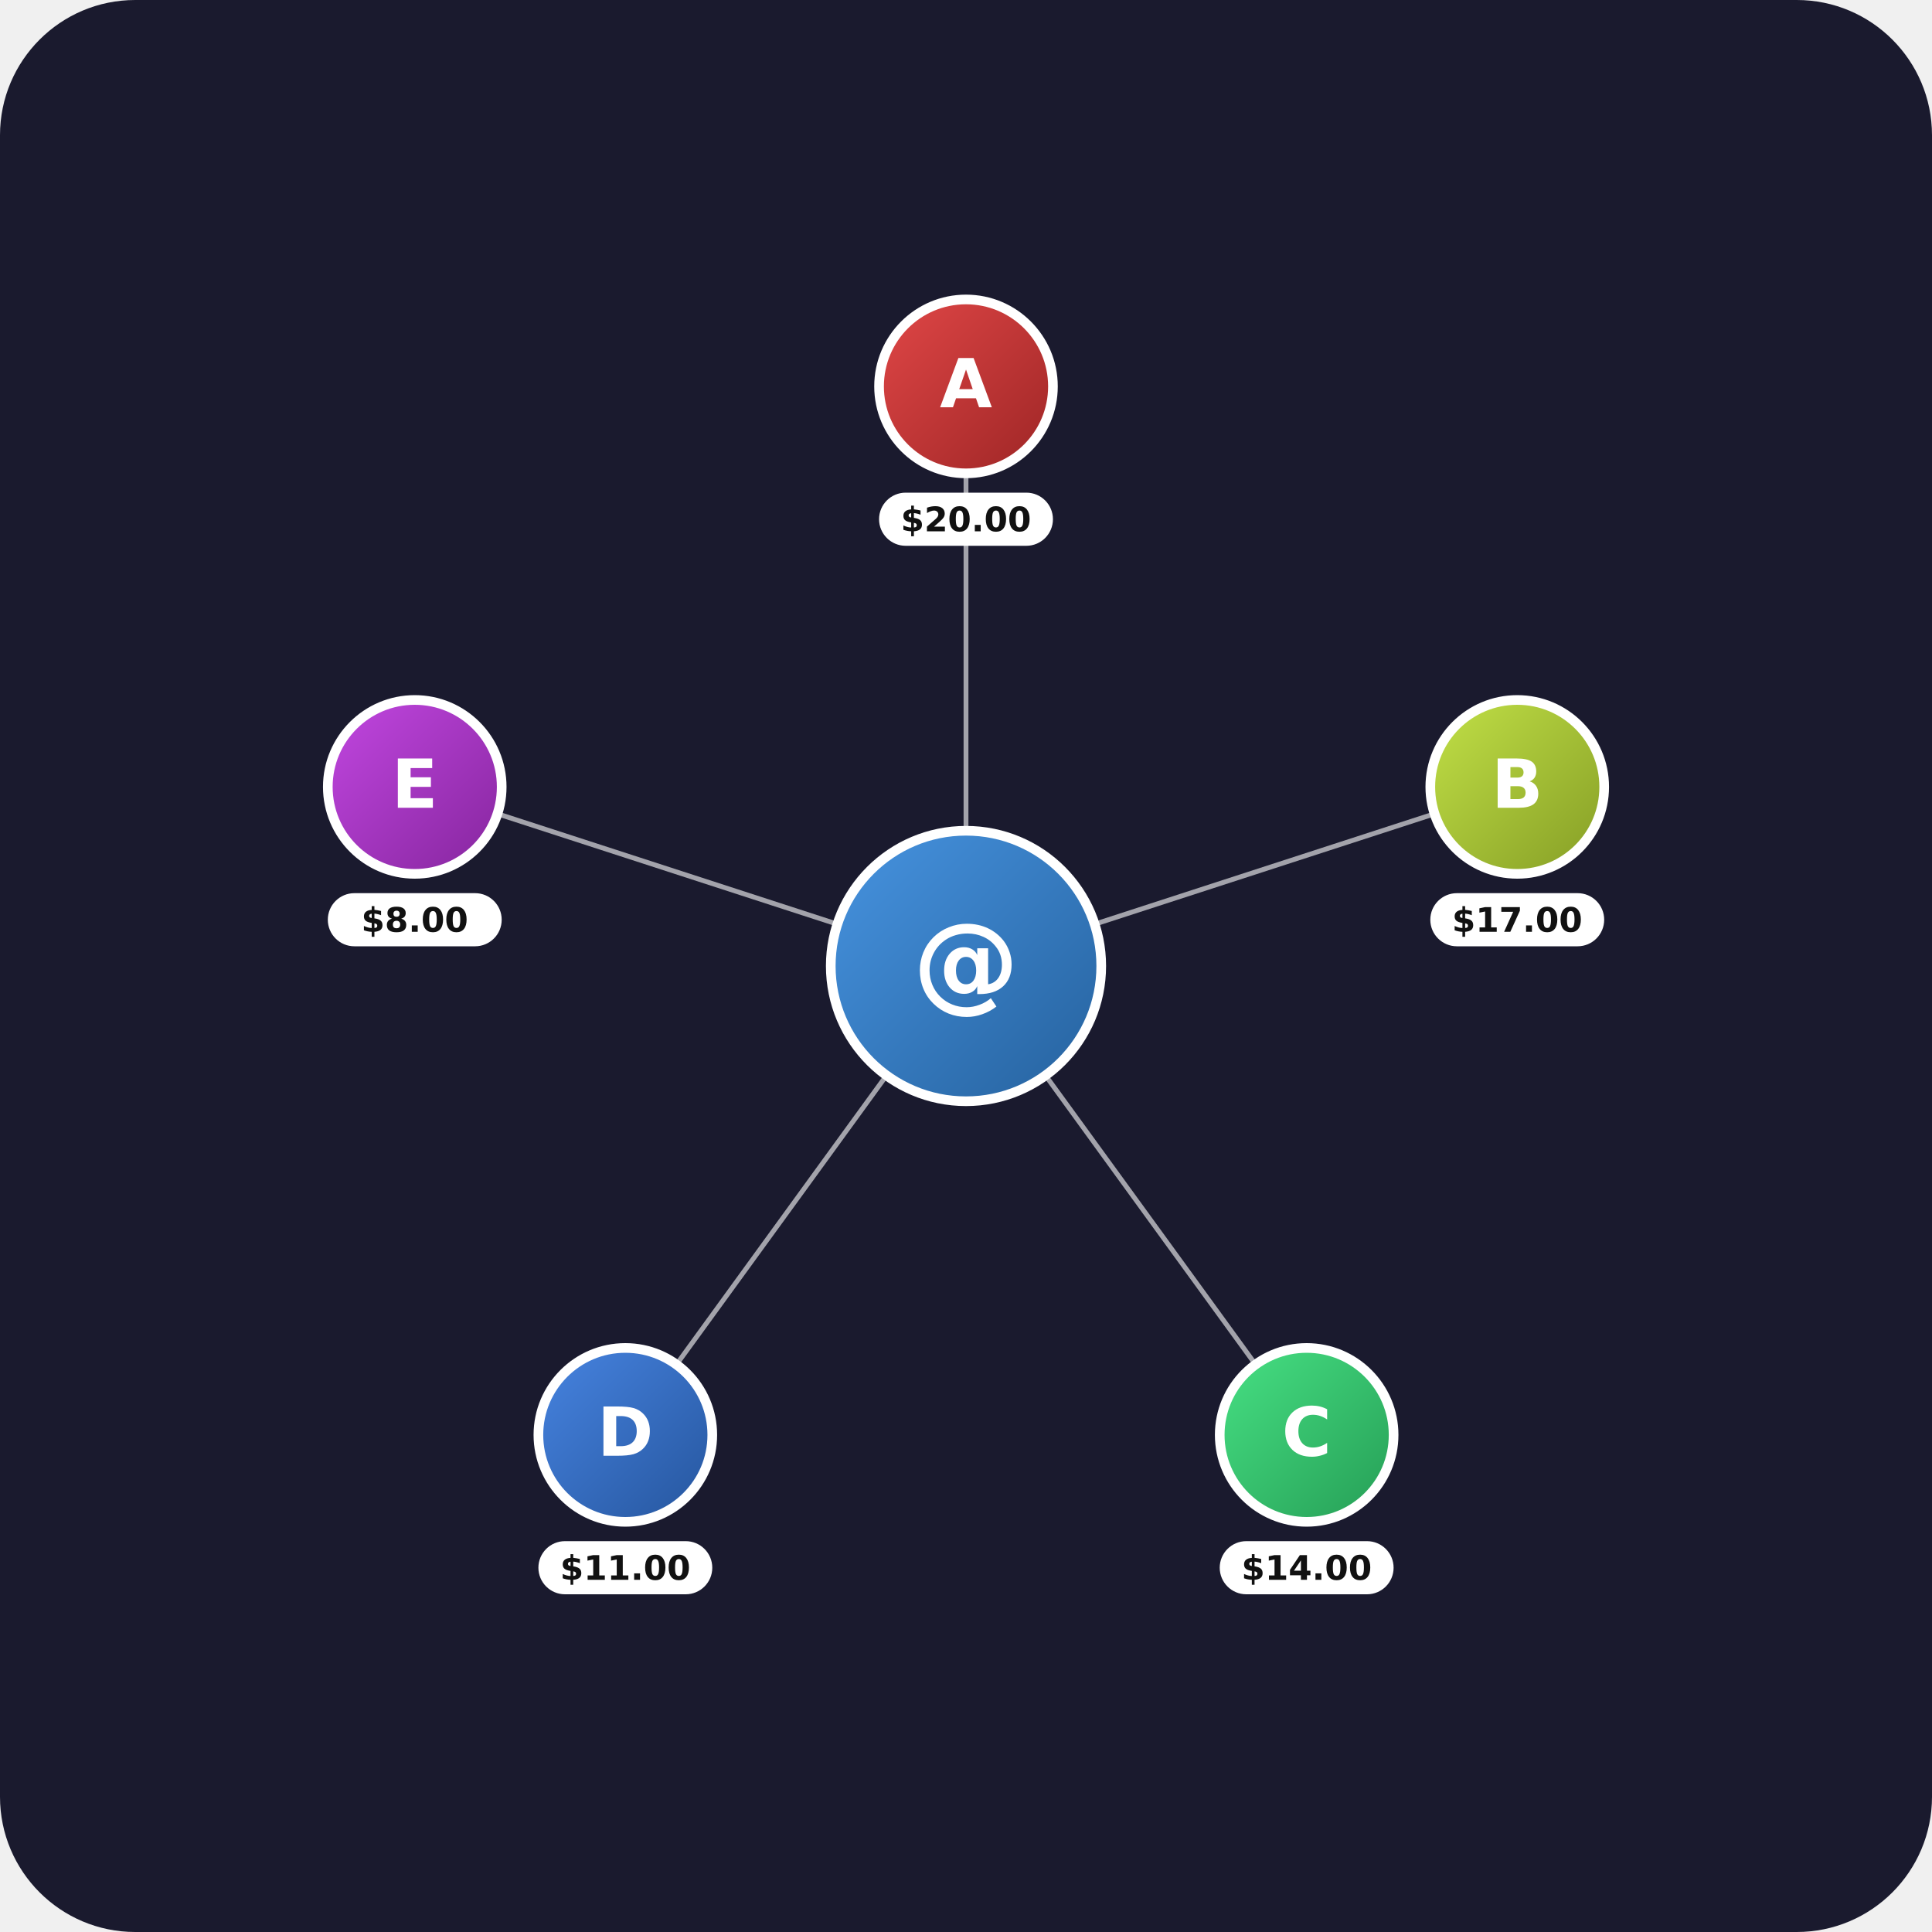
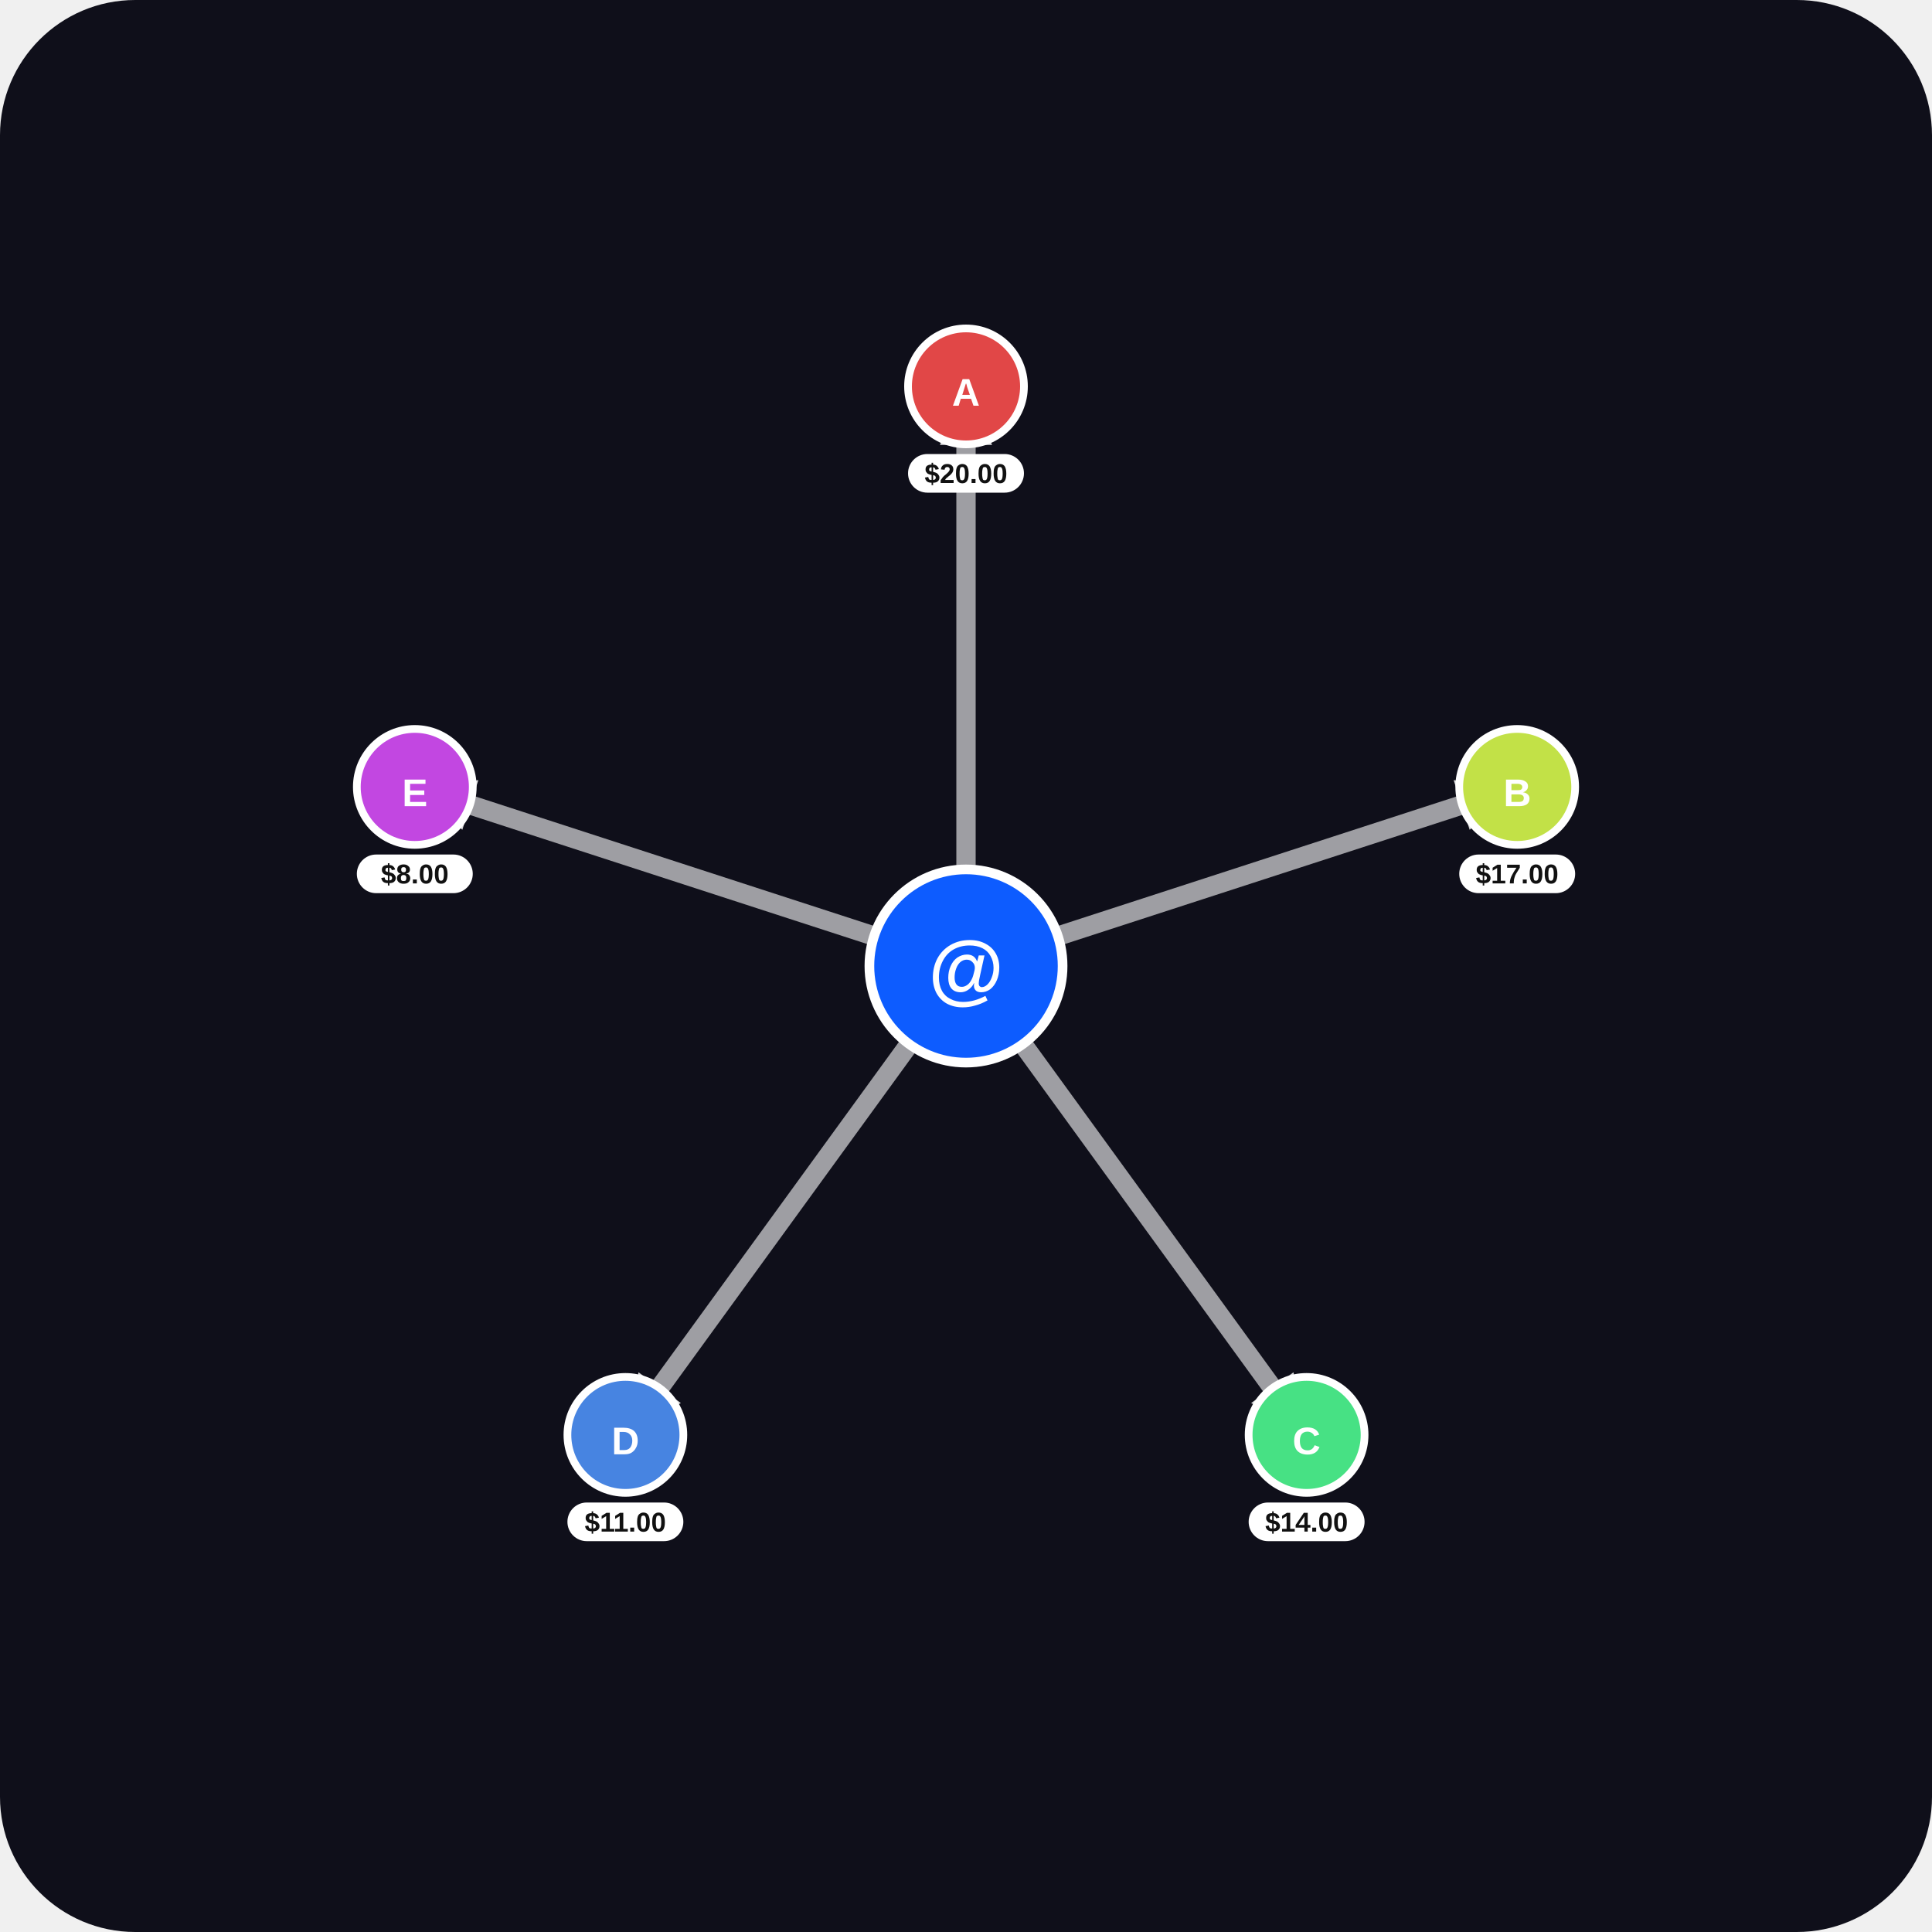
- <svg xmlns="http://www.w3.org/2000/svg" viewBox="0 0 400 400" width="400" height="400">
-   <defs>
-     <linearGradient id="grad-sheen" x1="0%" y1="0%" x2="100%" y2="0%">
-       <stop offset="0" stop-color="#888" />
-       <stop offset="0.5" stop-color="#fff" />
-       <stop offset="1" stop-color="#888" />
-     </linearGradient>
-     <linearGradient id="grad-copper" x1="0%" y1="0%" x2="100%" y2="0%">
-       <stop offset="0" stop-color="#7A3F1D" />
-       <stop offset="0.5" stop-color="#FFD8B5" />
-       <stop offset="1" stop-color="#7A3F1D" />
-     </linearGradient>
-     <linearGradient id="grad-gold-wire" x1="0%" y1="0%" x2="100%" y2="0%">
-       <stop offset="0" stop-color="#7A5800" />
-       <stop offset="0.5" stop-color="#FFF6B0" />
-       <stop offset="1" stop-color="#7A5800" />
-     </linearGradient>
-     <linearGradient id="grad-sunset" x1="0%" y1="0%" x2="100%" y2="0%">
-       <stop offset="0" stop-color="#FF6B35" />
-       <stop offset="1" stop-color="#FFD700" />
-     </linearGradient>
-     <linearGradient id="grad-ocean" x1="0%" y1="0%" x2="100%" y2="0%">
-       <stop offset="0" stop-color="#0077B6" />
-       <stop offset="1" stop-color="#90E0EF" />
-     </linearGradient>
-     <linearGradient id="grad-fire" x1="0%" y1="0%" x2="100%" y2="0%">
-       <stop offset="0" stop-color="#FF0000" />
-       <stop offset="1" stop-color="#FFD700" />
-     </linearGradient>
-     <linearGradient id="grad-forest" x1="0%" y1="0%" x2="100%" y2="0%">
-       <stop offset="0" stop-color="#0F5132" />
-       <stop offset="1" stop-color="#6EE7B7" />
-     </linearGradient>
-     <linearGradient id="grad-candy" x1="0%" y1="0%" x2="100%" y2="0%">
-       <stop offset="0" stop-color="#FF1493" />
-       <stop offset="1" stop-color="#7C3AED" />
-     </linearGradient>
-     <linearGradient id="grad-rainbow" x1="0%" y1="0%" x2="100%" y2="0%">
-       <stop offset="0" stop-color="#FF0000" />
-       <stop offset="0.33" stop-color="#FFFF00" />
-       <stop offset="0.66" stop-color="#00FF00" />
-       <stop offset="1" stop-color="#9D4EDD" />
-     </linearGradient>
-     <linearGradient id="grad-synthwave" x1="0%" y1="0%" x2="100%" y2="0%">
-       <stop offset="0" stop-color="#FF006E" />
-       <stop offset="0.5" stop-color="#8338EC" />
-       <stop offset="1" stop-color="#3A86FF" />
-     </linearGradient>
-     <linearGradient id="grad-aurora" x1="0%" y1="0%" x2="100%" y2="0%">
-       <stop offset="0" stop-color="#00F5D4" />
-       <stop offset="0.5" stop-color="#00BBF9" />
-       <stop offset="1" stop-color="#9B5DE5" />
-     </linearGradient>
-     <linearGradient id="grad-gold" x1="0%" y1="0%" x2="100%" y2="0%">
-       <stop offset="0" stop-color="#FFF6B0" />
-       <stop offset="0.5" stop-color="#E8C66B" />
-       <stop offset="1" stop-color="#B8860B" />
-     </linearGradient>
-     <linearGradient id="grad-cosmic" x1="0%" y1="0%" x2="100%" y2="0%">
-       <stop offset="0" stop-color="#10002B" />
-       <stop offset="0.5" stop-color="#9D4EDD" />
-       <stop offset="1" stop-color="#FF61DC" />
-     </linearGradient>
-     <filter id="glow-cyan" x="-50%" y="-50%" width="200%" height="200%">
-       <feGaussianBlur stdDeviation="2.5" result="b" />
-       <feMerge>
-         <feMergeNode in="b" />
-         <feMergeNode in="SourceGraphic" />
-       </feMerge>
-     </filter>
-     <filter id="glow-magenta" x="-50%" y="-50%" width="200%" height="200%">
-       <feGaussianBlur stdDeviation="2.5" result="b" />
-       <feMerge>
-         <feMergeNode in="b" />
-         <feMergeNode in="SourceGraphic" />
-       </feMerge>
-     </filter>
-     <filter id="glow-green" x="-50%" y="-50%" width="200%" height="200%">
-       <feGaussianBlur stdDeviation="2.5" result="b" />
-       <feMerge>
-         <feMergeNode in="b" />
-         <feMergeNode in="SourceGraphic" />
-       </feMerge>
-     </filter>
-     <filter id="glow-gold" x="-50%" y="-50%" width="200%" height="200%">
-       <feGaussianBlur stdDeviation="2.5" result="b" />
-       <feMerge>
-         <feMergeNode in="b" />
-         <feMergeNode in="SourceGraphic" />
-       </feMerge>
-     </filter>
-     <filter id="glow-purple" x="-50%" y="-50%" width="200%" height="200%">
-       <feGaussianBlur stdDeviation="2.5" result="b" />
-       <feMerge>
-         <feMergeNode in="b" />
-         <feMergeNode in="SourceGraphic" />
-       </feMerge>
-     </filter>
-     <filter id="glow-orange" x="-50%" y="-50%" width="200%" height="200%">
-       <feGaussianBlur stdDeviation="2.5" result="b" />
-       <feMerge>
-         <feMergeNode in="b" />
-         <feMergeNode in="SourceGraphic" />
-       </feMerge>
-     </filter>
-     <filter id="glow-red" x="-50%" y="-50%" width="200%" height="200%">
-       <feGaussianBlur stdDeviation="2.5" result="b" />
-       <feMerge>
-         <feMergeNode in="b" />
-         <feMergeNode in="SourceGraphic" />
-       </feMerge>
-     </filter>
-     <filter id="glow-blue" x="-50%" y="-50%" width="200%" height="200%">
-       <feGaussianBlur stdDeviation="2.5" result="b" />
-       <feMerge>
-         <feMergeNode in="b" />
-         <feMergeNode in="SourceGraphic" />
-       </feMerge>
-     </filter>
-     <filter id="glow-pink" x="-50%" y="-50%" width="200%" height="200%">
-       <feGaussianBlur stdDeviation="2.5" result="b" />
-       <feMerge>
-         <feMergeNode in="b" />
-         <feMergeNode in="SourceGraphic" />
-       </feMerge>
-     </filter>
-     <filter id="glow-lime" x="-50%" y="-50%" width="200%" height="200%">
-       <feGaussianBlur stdDeviation="2.5" result="b" />
-       <feMerge>
-         <feMergeNode in="b" />
-         <feMergeNode in="SourceGraphic" />
-       </feMerge>
-     </filter>
-     <filter id="glow-soft" x="-50%" y="-50%" width="200%" height="200%">
-       <feGaussianBlur stdDeviation="4" result="b" />
-       <feMerge>
-         <feMergeNode in="b" />
-         <feMergeNode in="SourceGraphic" />
-       </feMerge>
-     </filter>
-     <filter id="glow-inner" x="-50%" y="-50%" width="200%" height="200%">
-       <feGaussianBlur stdDeviation="1.5" result="b" />
-       <feMerge>
-         <feMergeNode in="b" />
-         <feMergeNode in="SourceGraphic" />
-       </feMerge>
-     </filter>
-   </defs>
-   <rect x="0" y="0" width="400" height="400" rx="28" fill="#1A1A2E" />
-   <line x1="200" y1="200" x2="200.00" y2="80.00" stroke="#ffffff" stroke-width="1.0" stroke-opacity="0.6" />
-   <path d="M 200.00 80.00 L 194.60 92.10 L 205.40 92.10 Z" fill="#ffffff" opacity="0.85" />
-   <line x1="200" y1="200" x2="314.13" y2="162.92" stroke="#ffffff" stroke-width="1.0" stroke-opacity="0.6" />
-   <path d="M 314.13 162.92 L 300.95 161.52 L 304.29 171.80 Z" fill="#ffffff" opacity="0.85" />
-   <line x1="200" y1="200" x2="270.53" y2="297.08" stroke="#ffffff" stroke-width="1.0" stroke-opacity="0.6" />
-   <path d="M 270.53 297.08 L 267.79 284.12 L 259.05 290.47 Z" fill="#ffffff" opacity="0.85" />
-   <line x1="200" y1="200" x2="129.47" y2="297.08" stroke="#ffffff" stroke-width="1.0" stroke-opacity="0.6" />
-   <path d="M 129.47 297.08 L 140.95 290.47 L 132.21 284.12 Z" fill="#ffffff" opacity="0.85" />
-   <line x1="200" y1="200" x2="85.87" y2="162.92" stroke="#ffffff" stroke-width="1.0" stroke-opacity="0.6" />
-   <path d="M 85.87 162.92 L 95.71 171.80 L 99.05 161.52 Z" fill="#ffffff" opacity="0.85" />
-   <g transform="translate(200.00 200.00)">
-     <defs>
-       <linearGradient id="ctile999" x1="0" y1="0" x2="1" y2="1">
-         <stop offset="0" stop-color="hsl(210,72%,58%)" />
-         <stop offset="1" stop-color="hsl(210,62%,38%)" />
-       </linearGradient>
-     </defs>
-     <circle r="28.0" fill="url(#ctile999)" stroke="#fff" stroke-width="2" />
-     <text x="0" y="6.72" text-anchor="middle" font-family="DejaVu Sans, Arial, sans-serif" font-size="22" font-weight="700" fill="#fff">@</text>
-   </g>
-   <g transform="translate(200.00 80.00)">
-     <defs>
-       <linearGradient id="ctile0" x1="0" y1="0" x2="1" y2="1">
-         <stop offset="0" stop-color="hsl(0,72%,58%)" />
-         <stop offset="1" stop-color="hsl(0,62%,38%)" />
-       </linearGradient>
-     </defs>
-     <circle r="18.0" fill="url(#ctile0)" stroke="#fff" stroke-width="2" />
-     <text x="0" y="4.32" text-anchor="middle" font-family="DejaVu Sans, Arial, sans-serif" font-size="14" font-weight="700" fill="#fff">A</text>
-   </g>
-   <g transform="translate(200.00 102.00)">
-     <rect x="-18" y="0" width="36" height="11" rx="5.5" fill="#fff" />
-     <text x="0" y="8" text-anchor="middle" font-family="DejaVu Sans, Arial, sans-serif" font-size="7" font-weight="700" fill="#111">$20.00</text>
-   </g>
-   <g transform="translate(314.13 162.92)">
-     <defs>
-       <linearGradient id="ctile1" x1="0" y1="0" x2="1" y2="1">
-         <stop offset="0" stop-color="hsl(72,72%,58%)" />
-         <stop offset="1" stop-color="hsl(72,62%,38%)" />
-       </linearGradient>
-     </defs>
-     <circle r="18.0" fill="url(#ctile1)" stroke="#fff" stroke-width="2" />
-     <text x="0" y="4.32" text-anchor="middle" font-family="DejaVu Sans, Arial, sans-serif" font-size="14" font-weight="700" fill="#fff">B</text>
-   </g>
-   <g transform="translate(314.13 184.92)">
-     <rect x="-18" y="0" width="36" height="11" rx="5.5" fill="#fff" />
-     <text x="0" y="8" text-anchor="middle" font-family="DejaVu Sans, Arial, sans-serif" font-size="7" font-weight="700" fill="#111">$17.00</text>
-   </g>
-   <g transform="translate(270.53 297.08)">
-     <defs>
-       <linearGradient id="ctile2" x1="0" y1="0" x2="1" y2="1">
-         <stop offset="0" stop-color="hsl(144,72%,58%)" />
-         <stop offset="1" stop-color="hsl(144,62%,38%)" />
-       </linearGradient>
-     </defs>
-     <circle r="18.0" fill="url(#ctile2)" stroke="#fff" stroke-width="2" />
-     <text x="0" y="4.32" text-anchor="middle" font-family="DejaVu Sans, Arial, sans-serif" font-size="14" font-weight="700" fill="#fff">C</text>
-   </g>
-   <g transform="translate(270.53 319.08)">
-     <rect x="-18" y="0" width="36" height="11" rx="5.5" fill="#fff" />
-     <text x="0" y="8" text-anchor="middle" font-family="DejaVu Sans, Arial, sans-serif" font-size="7" font-weight="700" fill="#111">$14.00</text>
-   </g>
-   <g transform="translate(129.47 297.08)">
-     <defs>
-       <linearGradient id="ctile3" x1="0" y1="0" x2="1" y2="1">
-         <stop offset="0" stop-color="hsl(216,72%,58%)" />
-         <stop offset="1" stop-color="hsl(216,62%,38%)" />
-       </linearGradient>
-     </defs>
-     <circle r="18.0" fill="url(#ctile3)" stroke="#fff" stroke-width="2" />
-     <text x="0" y="4.32" text-anchor="middle" font-family="DejaVu Sans, Arial, sans-serif" font-size="14" font-weight="700" fill="#fff">D</text>
-   </g>
-   <g transform="translate(129.47 319.08)">
-     <rect x="-18" y="0" width="36" height="11" rx="5.5" fill="#fff" />
-     <text x="0" y="8" text-anchor="middle" font-family="DejaVu Sans, Arial, sans-serif" font-size="7" font-weight="700" fill="#111">$11.00</text>
-   </g>
-   <g transform="translate(85.87 162.92)">
-     <defs>
-       <linearGradient id="ctile4" x1="0" y1="0" x2="1" y2="1">
-         <stop offset="0" stop-color="hsl(288,72%,58%)" />
-         <stop offset="1" stop-color="hsl(288,62%,38%)" />
-       </linearGradient>
-     </defs>
-     <circle r="18.0" fill="url(#ctile4)" stroke="#fff" stroke-width="2" />
-     <text x="0" y="4.32" text-anchor="middle" font-family="DejaVu Sans, Arial, sans-serif" font-size="14" font-weight="700" fill="#fff">E</text>
-   </g>
-   <g transform="translate(85.87 184.92)">
-     <rect x="-18" y="0" width="36" height="11" rx="5.5" fill="#fff" />
-     <text x="0" y="8" text-anchor="middle" font-family="DejaVu Sans, Arial, sans-serif" font-size="7" font-weight="700" fill="#111">$8.00</text>
-   </g>
+ <svg xmlns="http://www.w3.org/2000/svg" viewBox="0 0 100 100" width="100" height="100">
+   <rect x="0" y="0" width="100" height="100" rx="7" fill="#0F0F1A" />
+   <line x1="50" y1="50" x2="50.00" y2="20.00" stroke="#ffffff" stroke-width="1.0" stroke-opacity="0.595" />
+   <path d="M 50.00 20.00 L 48.65 23.03 L 51.35 23.03 Z" fill="#ffffff" opacity="0.85" />
+   <line x1="50" y1="50" x2="78.53" y2="40.73" stroke="#ffffff" stroke-width="1.0" stroke-opacity="0.595" />
+   <path d="M 78.53 40.73 L 75.24 40.38 L 76.07 42.95 Z" fill="#ffffff" opacity="0.85" />
+   <line x1="50" y1="50" x2="67.63" y2="74.27" stroke="#ffffff" stroke-width="1.0" stroke-opacity="0.595" />
+   <path d="M 67.63 74.27 L 66.95 71.03 L 64.76 72.62 Z" fill="#ffffff" opacity="0.85" />
+   <line x1="50" y1="50" x2="32.37" y2="74.27" stroke="#ffffff" stroke-width="1.0" stroke-opacity="0.595" />
+   <path d="M 32.37 74.27 L 35.24 72.62 L 33.05 71.03 Z" fill="#ffffff" opacity="0.85" />
+   <line x1="50" y1="50" x2="21.47" y2="40.73" stroke="#ffffff" stroke-width="1.0" stroke-opacity="0.595" />
+   <path d="M 21.47 40.73 L 23.93 42.95 L 24.76 40.38 Z" fill="#ffffff" opacity="0.85" />
+   <circle cx="50" cy="50" r="5" fill="#0D5CFF" stroke="#fff" stroke-width="0.5" />
+   <text x="50" y="51.5" text-anchor="middle" font-family="Arial, sans-serif" font-size="4" font-weight="700" fill="#fff">@</text>
+   <circle cx="50.00" cy="20.00" r="3" fill="hsl(0,72%,58%)" stroke="#fff" stroke-width="0.4" />
+   <text x="50.00" y="21.00" text-anchor="middle" font-family="Arial, sans-serif" font-size="2" font-weight="700" fill="#fff">A</text>
+   <rect x="47.00" y="23.50" width="6" height="2" rx="1" fill="#fff" />
+   <text x="50.00" y="25.00" text-anchor="middle" font-family="Arial, sans-serif" font-size="1.4" font-weight="700" fill="#111">$20.00</text>
+   <circle cx="78.53" cy="40.73" r="3" fill="hsl(72,72%,58%)" stroke="#fff" stroke-width="0.4" />
+   <text x="78.53" y="41.73" text-anchor="middle" font-family="Arial, sans-serif" font-size="2" font-weight="700" fill="#fff">B</text>
+   <rect x="75.53" y="44.23" width="6" height="2" rx="1" fill="#fff" />
+   <text x="78.53" y="45.73" text-anchor="middle" font-family="Arial, sans-serif" font-size="1.4" font-weight="700" fill="#111">$17.00</text>
+   <circle cx="67.63" cy="74.27" r="3" fill="hsl(144,72%,58%)" stroke="#fff" stroke-width="0.4" />
+   <text x="67.63" y="75.27" text-anchor="middle" font-family="Arial, sans-serif" font-size="2" font-weight="700" fill="#fff">C</text>
+   <rect x="64.63" y="77.77" width="6" height="2" rx="1" fill="#fff" />
+   <text x="67.63" y="79.27" text-anchor="middle" font-family="Arial, sans-serif" font-size="1.4" font-weight="700" fill="#111">$14.00</text>
+   <circle cx="32.37" cy="74.27" r="3" fill="hsl(216,72%,58%)" stroke="#fff" stroke-width="0.4" />
+   <text x="32.37" y="75.27" text-anchor="middle" font-family="Arial, sans-serif" font-size="2" font-weight="700" fill="#fff">D</text>
+   <rect x="29.37" y="77.77" width="6" height="2" rx="1" fill="#fff" />
+   <text x="32.37" y="79.27" text-anchor="middle" font-family="Arial, sans-serif" font-size="1.4" font-weight="700" fill="#111">$11.00</text>
+   <circle cx="21.47" cy="40.73" r="3" fill="hsl(288,72%,58%)" stroke="#fff" stroke-width="0.4" />
+   <text x="21.47" y="41.73" text-anchor="middle" font-family="Arial, sans-serif" font-size="2" font-weight="700" fill="#fff">E</text>
+   <rect x="18.47" y="44.23" width="6" height="2" rx="1" fill="#fff" />
+   <text x="21.47" y="45.73" text-anchor="middle" font-family="Arial, sans-serif" font-size="1.4" font-weight="700" fill="#111">$8.00</text>
</svg>
